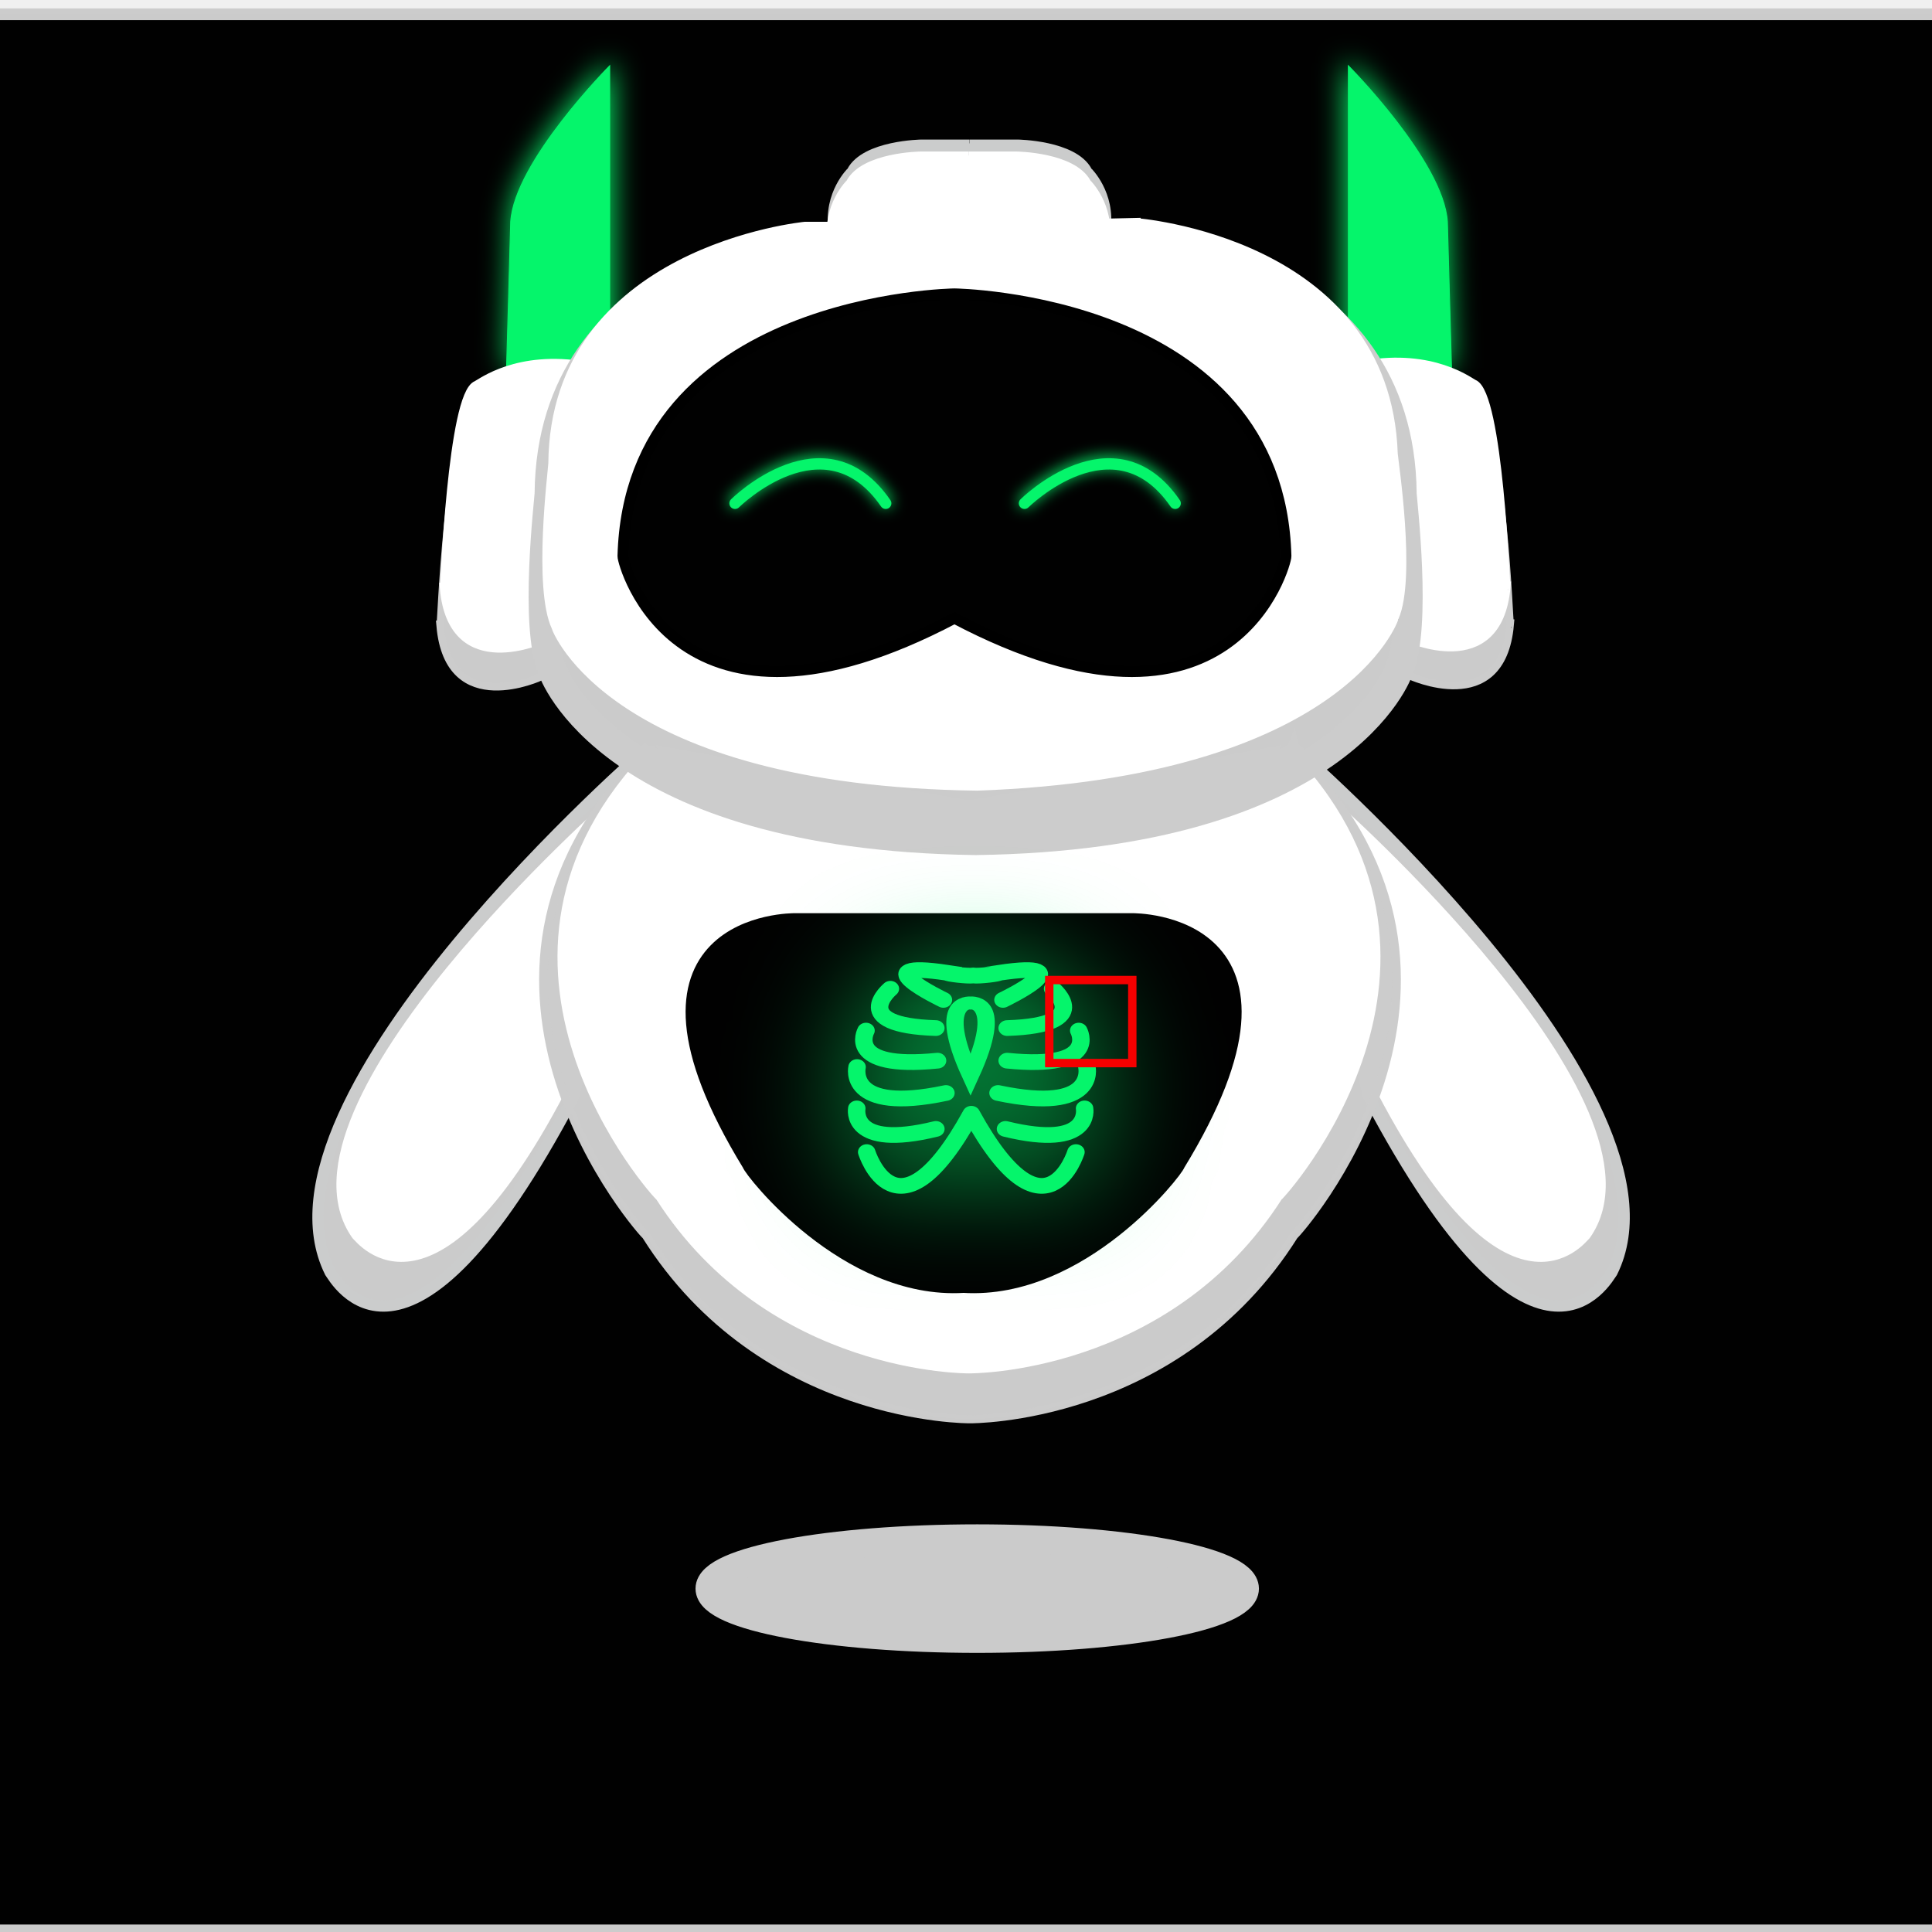
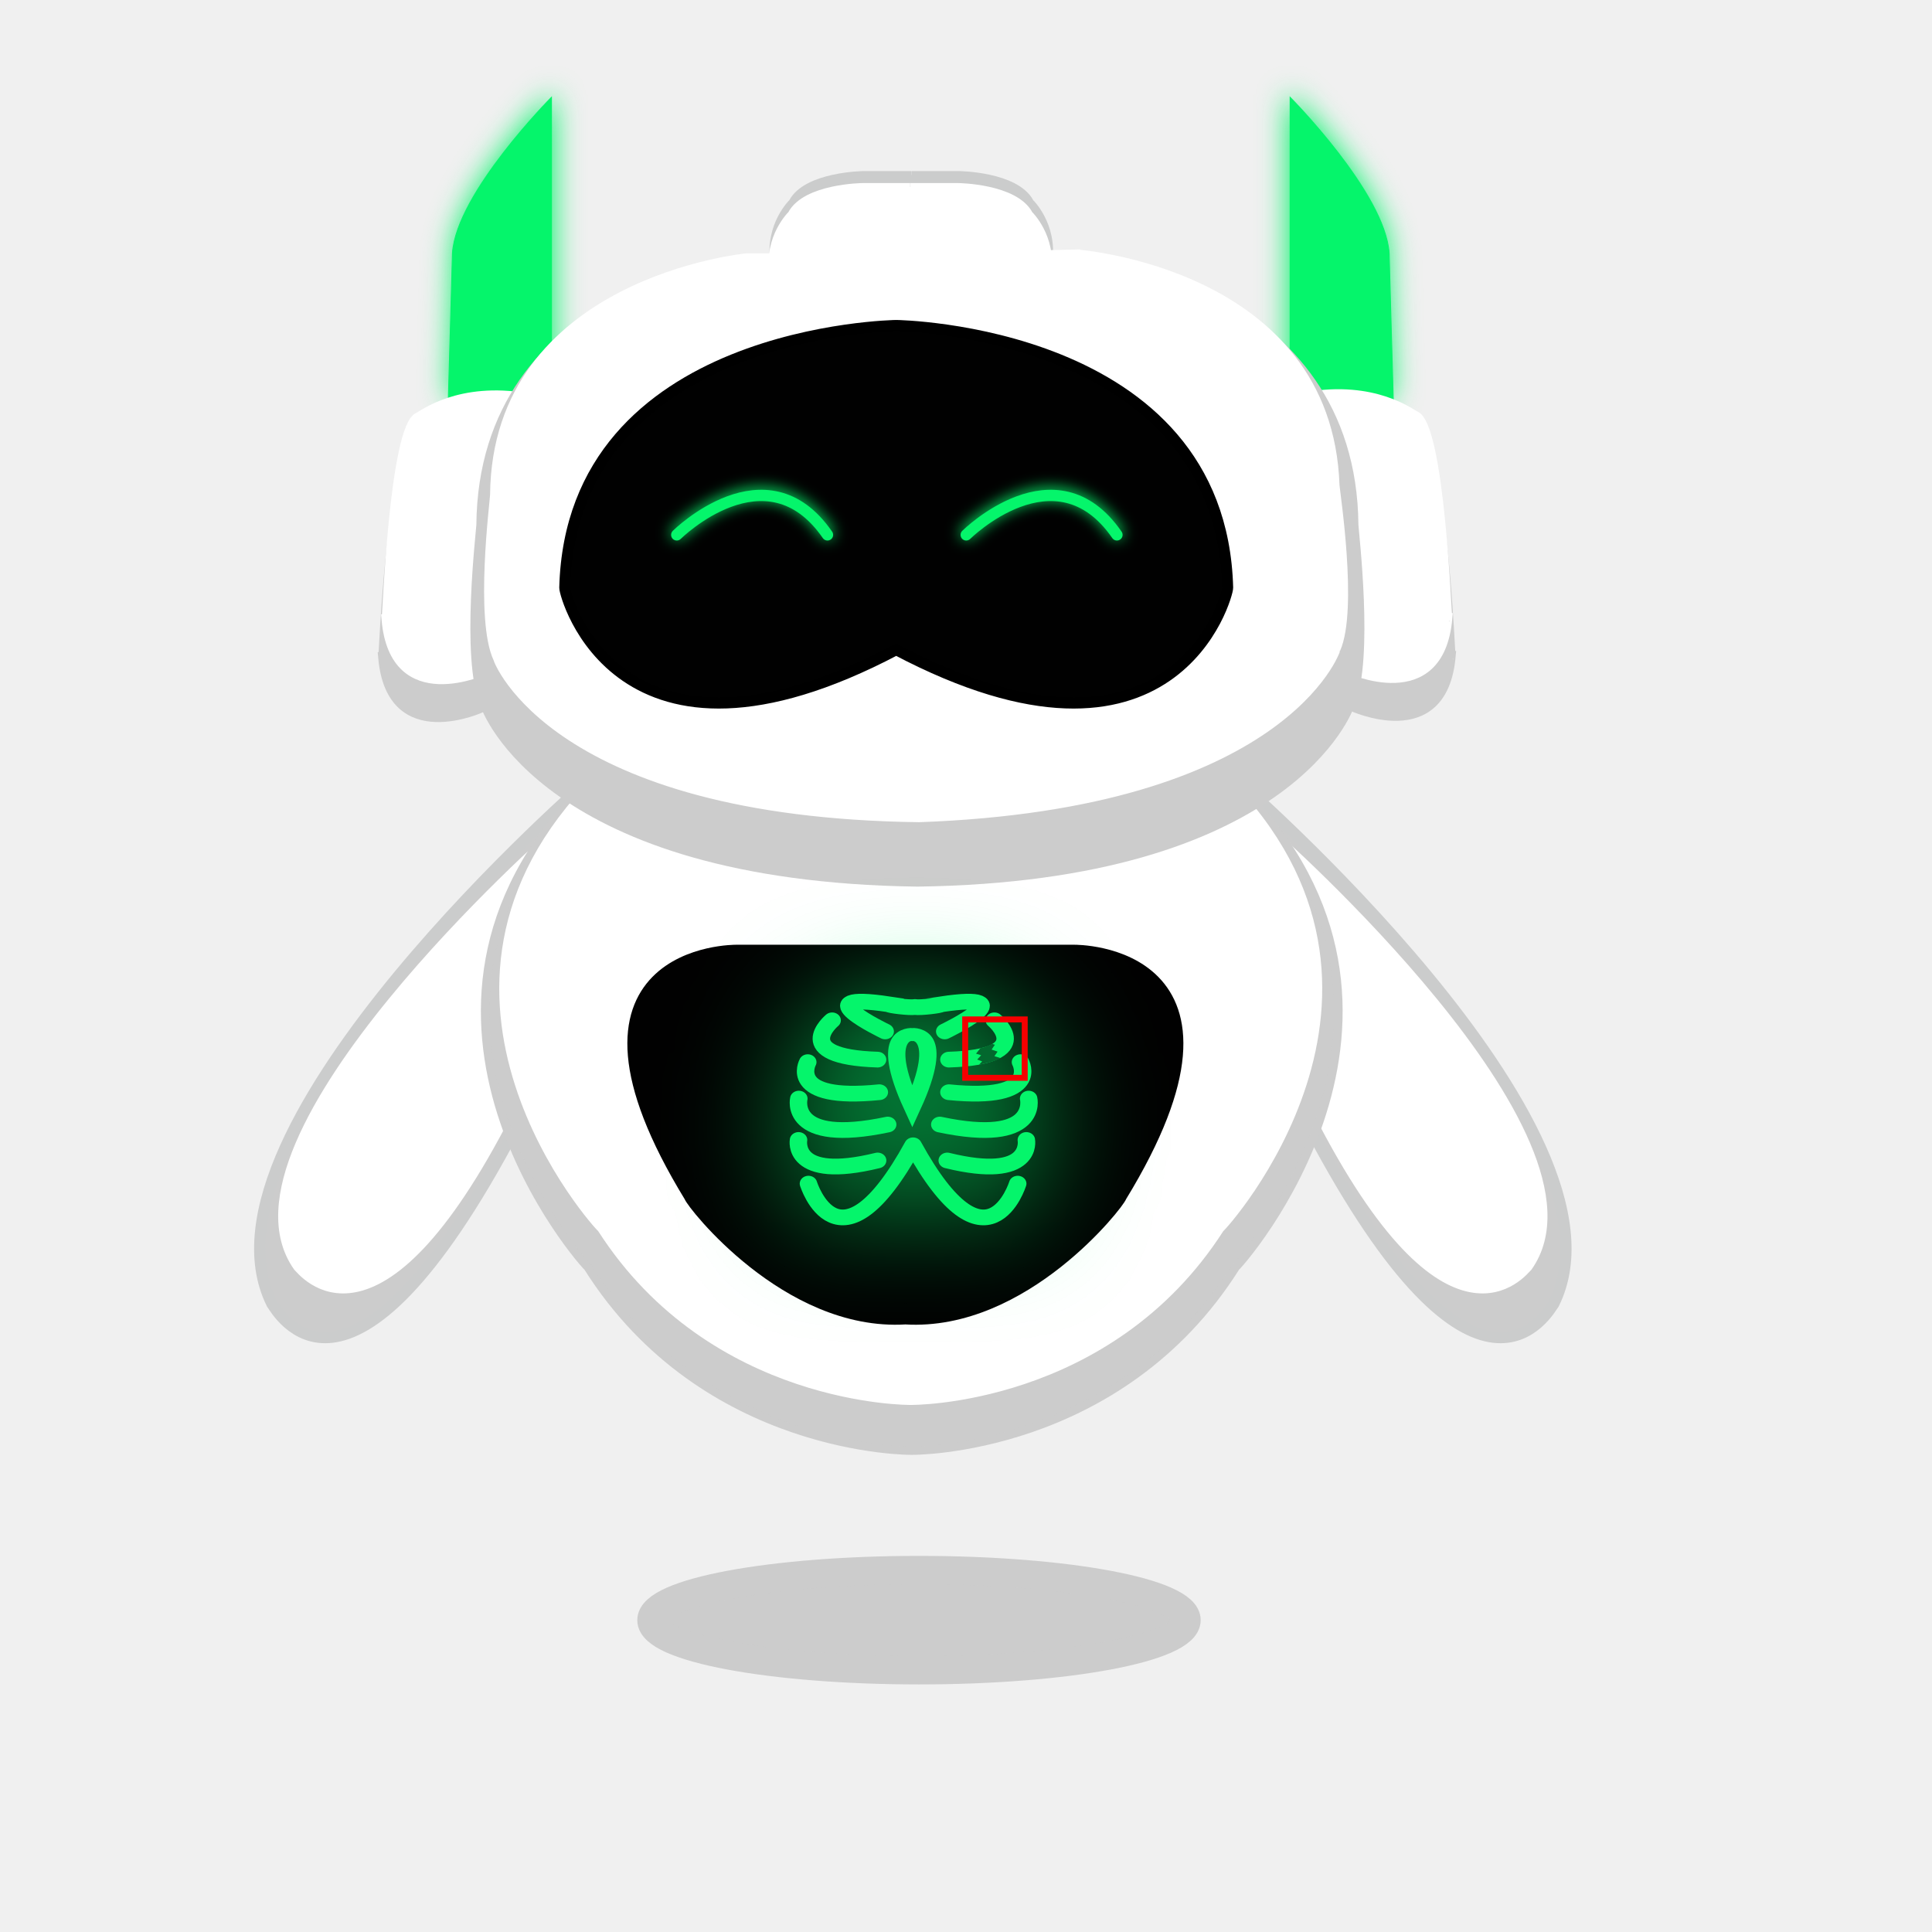
<svg xmlns="http://www.w3.org/2000/svg" version="1.1" viewBox="0 0 4000 4000">
  <defs>
    <marker id="h" overflow="visible" orient="auto">
      <path transform="matrix(.3 0 0 .3 -.69 0)" d="m8.72 4.03-10.93-4.01 10.93-4.02c-1.75 2.37-1.74 5.62 0 8.03z" />
    </marker>
    <marker id="i" overflow="visible" orient="auto">
      <path transform="matrix(-.3 0 0 -.3 .69 0)" d="m8.72 4.03-10.93-4.01 10.93-4.02c-1.75 2.37-1.74 5.62 0 8.03z" />
    </marker>
    <filter id="g" x="-.153" y="-.583" width="1.305" height="2.166" color-interpolation-filters="sRGB">
      <feGaussianBlur stdDeviation="14.971" />
    </filter>
    <filter id="e" x="-.045" y="-.172" width="1.09" height="1.344" color-interpolation-filters="sRGB">
      <feGaussianBlur stdDeviation="0.984" />
    </filter>
    <filter id="c" x="-.341" y="-.117" width="1.683" height="1.233" color-interpolation-filters="sRGB">
      <feGaussianBlur stdDeviation="30.012" />
    </filter>
    <filter id="f" x="-.153" y="-.583" width="1.305" height="2.166" color-interpolation-filters="sRGB">
      <feGaussianBlur stdDeviation="14.971" />
    </filter>
    <filter id="d" x="-.045" y="-.172" width="1.09" height="1.344" color-interpolation-filters="sRGB">
      <feGaussianBlur stdDeviation="0.984" />
    </filter>
    <filter id="a" x="-.638" y="-.614" width="2.275" height="2.227" color-interpolation-filters="sRGB">
      <feGaussianBlur stdDeviation="113.646" />
    </filter>
    <filter id="b" x="-.341" y="-.117" width="1.683" height="1.233" color-interpolation-filters="sRGB">
      <feGaussianBlur stdDeviation="30.012" />
    </filter>
  </defs>
  <g>
-     <rect x="-37.202" y="29.545" width="4051.4" height="3967.1" fill-opacity=".996" stroke="#ccc" stroke-linecap="round" stroke-opacity=".996" stroke-width="24.252" />
    <path d="m5960.6-252.57v5443.9" fill="none" marker-end="url(#i)" marker-start="url(#h)" stroke="#000" stroke-linecap="square" />
-     <g transform="translate(549.99)">
-       <g transform="translate(-60.151 -47.853)">
+     <g transform="translate(433.62 66.137)">
+       <g transform="translate(-64.372 -48.678)">
        <g transform="translate(16.605 -1183.1)">
          <g transform="translate(79.815 -416.81)">
            <g stroke-linecap="round">
              <path d="m2091.1 3193.8s839.31 726.13 660.22 1087.6c-9.268 11.975-157.03 293.35-502.84-360.53-7.513-5.093-157.37-727.1-157.37-727.1z" fill="#ccc" fill-opacity=".996" stroke="#cbcccc" stroke-width="23.41" />
              <path d="m2165.7 3307.3s718.07 632.28 531.81 897.37c-9.208 8.504-161.8 214.14-434.97-321.11-6.517-4.57-96.839-576.26-96.839-576.26z" fill="#fff" stroke="#fff" stroke-width="19.737" />
            </g>
            <g transform="matrix(-1 0 0 1 2848.5 -.00037149)" stroke-linecap="round">
              <path d="m2091.1 3193.8s839.31 726.13 660.22 1087.6c-9.268 11.975-157.03 293.35-502.84-360.53-7.513-5.093-157.37-727.1-157.37-727.1z" fill="#ccc" fill-opacity=".996" stroke="#cbcccc" stroke-width="23.41" />
              <path d="m2165.7 3307.3s718.07 632.28 531.81 897.37c-9.208 8.504-161.8 214.14-434.97-321.11-6.517-4.57-96.839-576.26-96.839-576.26z" fill="#fff" stroke="#fff" stroke-width="19.737" />
            </g>
            <g transform="matrix(1.0214 0 0 .97154 -95.28 1292.3)" fill-opacity=".996">
              <path class="UnoptimicedTransforms" transform="translate(27.255 -82.399)" d="m791.39 2061.9c-449.13 483.61 6.218 1018.7 10.18 1019.3 237.08 396.08 656.69 391.57 656.69 391.57s419.61 4.516 656.69-391.57c3.961-0.588 459.31-535.67 10.18-1019.3 1.194 3.414-666.87 126.63-666.87 126.63s-668.06-123.22-666.87-126.63z" fill="#ccc" stroke="#ccc" stroke-opacity=".996" stroke-width="17.31" />
              <path class="UnoptimicedTransforms" transform="matrix(.95577 0 0 .93933 89.689 23.107)" d="m791.39 2061.9c-449.13 483.61 6.218 1018.7 10.18 1019.3 237.08 396.08 656.69 391.57 656.69 391.57s419.61 4.516 656.69-391.57c3.961-0.588 459.31-535.67 10.18-1019.3 1.194 3.414-666.87 126.63-666.87 126.63s-668.06-123.22-666.87-126.63z" fill="#fff" stroke="#fff" stroke-width="15.91" />
            </g>
          </g>
          <g transform="translate(1691.1 -960.07)">
            <g transform="translate(-1783.9 532.3)">
              <path class="UnoptimicedTransforms" transform="translate(135.22 1213.8)" d="m1458.2 741.8h-99.008s-116.81 1.251-146.52 56.428c-0.365 0.939-48.74 46.636-38.47 122.6 1.838 2.086 284.21 0 284.21 0s282.37 2.086 284.21 0c10.269-75.969-38.105-121.67-38.47-122.6-29.706-55.176-146.52-56.428-146.52-56.428h-99.008" fill="#cbcccc" stroke="#cbcccc" stroke-width="15.91" />
              <path class="UnoptimicedTransforms" transform="translate(133.23 1238.6)" d="m1458.2 741.8h-99.008s-116.81 1.251-146.52 56.428c-0.365 0.939-48.74 46.636-38.47 122.6 1.838 2.086 284.21 0 284.21 0s282.37 2.086 284.21 0c10.269-75.969-38.105-121.67-38.47-122.6-29.706-55.176-146.52-56.428-146.52-56.428h-99.008" fill="#fff" stroke="#fff" stroke-width="15.91" />
              <g transform="matrix(-1 0 0 1 5150 1260.1)" fill="#05f56b" stroke="#05f56b" stroke-width="1.9">
                <path d="m2775.9 1150.2v-623.58s-196.68 197.98-205 322.63c0.097 3.056-8.792 310.17-8.792 310.17z" filter="url(#c)" />
                <g transform="translate(4.5945 -24.044)">
                  <path d="m2767.4 1182.4v-623.58s-196.68 197.98-205 322.63c0.097 3.056-8.792 310.17-8.792 310.17z" fill="#05f56b" stroke="#05f56b" stroke-width="1.9" />
                </g>
              </g>
              <g transform="translate(-1923.3 1260.1)" fill="#05f56b" stroke="#05f56b" stroke-width="1.9">
                <path d="m2775.9 1150.2v-623.58s-196.68 197.98-205 322.63c0.097 3.056-8.792 310.17-8.792 310.17z" filter="url(#b)" />
                <g transform="translate(4.5945 -24.044)">
                  <path d="m2767.4 1182.4v-623.58s-196.68 197.98-205 322.63c0.097 3.056-8.792 310.17-8.792 310.17z" fill="#05f56b" stroke="#05f56b" stroke-width="1.9" />
                </g>
              </g>
              <g transform="matrix(.96892 0 0 .98064 53.427 151.12)">
                <g transform="translate(68.575 1132.9)">
                  <g transform="translate(-165.17 8.0802)" stroke-width="15.91">
                    <path d="m2537.6 1245.5 88.063 576.9s198 92.196 215.83-106.76c-1.435 0.491-16.131-408.57-70.13-429.87-9.421-4.14-88.065-65.432-233.76-40.267z" fill="#ccc" fill-opacity=".996" stroke="#ccc" />
                    <path d="m2530.4 1165.5 88.063 576.9s198 92.196 215.83-106.76c-1.435 0.491-16.131-408.57-70.13-429.87-9.421-4.14-88.065-65.432-233.76-40.267z" fill="#fff" stroke="#fff" />
                  </g>
                  <g transform="matrix(-1 0 0 1 3231.4 10.658)" stroke-width="15.91">
                    <path d="m2537.6 1245.5 88.063 576.9s198 92.196 215.83-106.76c-1.435 0.491-16.131-408.57-70.13-429.87-9.421-4.14-88.065-65.432-233.76-40.267z" fill="#ccc" fill-opacity=".996" stroke="#ccc" />
                    <path d="m2530.4 1165.5 88.063 576.9s198 92.196 215.83-106.76c-1.435 0.491-16.131-408.57-70.13-429.87-9.421-4.14-88.065-65.432-233.76-40.267z" fill="#fff" stroke="#fff" />
                  </g>
                  <path class="UnoptimicedTransforms" transform="translate(74.304 -12.59)" d="m1090.7 920.28s-538.74 53.864-542.75 539.08c-0.425 15.195-32.815 281.8 7.117 371.17-0.688 2.018 121.63 350.65 904.74 361.26 783.11-10.61 905.43-359.24 904.74-361.26 39.932-89.364 7.543-355.97 7.117-371.17-4.011-485.21-542.75-539.08-542.75-539.08h-369.11z" fill="#ccc" fill-opacity=".996" stroke="#ccc" stroke-width="61.11" />
                  <path class="UnoptimicedTransforms" transform="matrix(.99649 0 0 .93292 82.905 21.563)" d="m1797.8 911.65-353.49 8.623h-353.6s-538.74 53.864-542.75 539.08c-0.425 15.195-32.815 281.8 7.117 371.17-0.688 2.018 121.63 350.65 904.74 361.26 782.62-29.704 896.4-381.21 895.66-383.21 37.741-90.312-1.142-356.05-1.938-371.23-15.842-484.97-555.74-525.68-555.74-525.68z" fill="#fff" stroke="#fff" stroke-width="15.91" />
                </g>
                <path class="UnoptimicedTransforms" transform="translate(97.14 1083.5)" d="m1460.3 1074.5s-693.81 8.434-708.31 553.64c-0.848 14.911 113.62 440.45 708.31 130.78 594.69 309.67 709.15-115.87 708.3-130.78-14.498-545.21-708.3-553.64-708.3-553.64z" fill-opacity=".996" stroke="#000" stroke-linecap="round" stroke-width="23.41" />
              </g>
              <g transform="translate(679.21 1213.3)" fill-opacity="0" stroke="#05f56b" stroke-linecap="round" stroke-width="23.41">
                <path d="m1028.4 1484.2s185.28-183.8 312.03 0" filter="url(#f)" />
                <path d="m1028.2 1487.5s185.28-183.8 312.03 0" filter="url(#d)" style="mix-blend-mode:normal" />
              </g>
              <g transform="translate(79.925 1213.3)" fill-opacity="0" stroke="#05f56b" stroke-linecap="round" stroke-width="23.41">
                <path d="m1028.4 1484.2s185.28-183.8 312.03 0" filter="url(#g)" />
                <path d="m1028.2 1487.5s185.28-183.8 312.03 0" filter="url(#e)" style="mix-blend-mode:normal" />
              </g>
            </g>
          </g>
        </g>
-         <g>
-           <ellipse cx="1533.4" cy="3336.9" rx="553.88" ry="103.7" fill="#cbcbcb" stroke="#cbcbcb" stroke-linecap="round" stroke-width="58.72" />
-           <path class="UnoptimicedTransforms" transform="translate(.16551 -479.03)" d="m1155.3 2439.4s-393.16-4.477-87.842 494.63c2.21 11.184 196.9 262.73 437.6 247.76 240.7 14.968 435.39-236.58 437.6-247.76 305.31-499.1-87.842-494.63-87.842-494.63h-349.76z" fill="#010101" stroke="#010101" stroke-width="43.71" />
-           <g transform="matrix(1.0505 0 0 .9459 1256.1 2041.4)" fill="none" filter="url(#a)" stroke="#05f56b" stroke-linecap="round" stroke-width="34.41">
-             <path class="UnoptimicedTransforms" d="m49.665 422.29s59.298 212.96 206.2-83.933m206.2 83.933s-59.298 212.96-206.2-83.933" />
-             <path class="UnoptimicedTransforms" transform="matrix(.99194 0 0 .82734 -.80342 16.074)" d="m257.22 96.533s-69.653-10.103 0 192.16c69.653-202.26 0-192.16 0-192.16z" />
-             <path d="m96.324 64.794s-86.527 79.889 89.556 86.03" />
-             <path d="m416.07 64.794s86.527 79.889-89.556 86.03" />
-             <path d="m30.127 326.68s-15.762 91.679 155.86 44.91" />
-             <path d="m479.07 326.68s15.762 91.679-155.86 44.91" />
-             <path d="m30.689 236.15s-22.405 103.35 175.11 56.79" />
-             <path d="m483.62 236.15s22.405 103.35-175.11 56.79" />
-             <path d="m48.301 156.37s-42.857 86.437 141.02 65.784" />
-             <path d="m467.53 156.38s42.857 86.437-141.02 65.784" />
-             <path class="UnoptimicedTransforms" d="m200.87 89.13s-166.59-88.475 7.966-59.247c-1.397 2.099 39.105 7.685 50.721 5.934 11.616 1.75 52.118-3.835 50.721-5.934 174.56-29.227 7.966 59.247 7.966 59.247" />
-           </g>
-           <g transform="matrix(1.0505 0 0 .9459 1252.4 2033.7)" fill="none" stroke="#05f56b" stroke-linecap="round" stroke-width="34.41">
-             <path class="UnoptimicedTransforms" d="m49.665 422.29s59.298 212.96 206.2-83.933m206.2 83.933s-59.298 212.96-206.2-83.933" />
-             <path class="UnoptimicedTransforms" transform="matrix(.99194 0 0 .82734 -.80342 16.074)" d="m257.22 96.533s-69.653-10.103 0 192.16c69.653-202.26 0-192.16 0-192.16z" />
-             <path d="m96.324 64.794s-86.527 79.889 89.556 86.03" />
-             <path d="m416.07 64.794s86.527 79.889-89.556 86.03" />
-             <path d="m30.127 326.68s-15.762 91.679 155.86 44.91" />
-             <path d="m479.07 326.68s15.762 91.679-155.86 44.91" />
-             <path d="m30.689 236.15s-22.405 103.35 175.11 56.79" />
-             <path d="m483.62 236.15s22.405 103.35-175.11 56.79" />
-             <path d="m48.301 156.37s-42.857 86.437 141.02 65.784" />
-             <path d="m467.53 156.38s42.857 86.437-141.02 65.784" />
-             <path class="UnoptimicedTransforms" d="m200.87 89.13s-166.59-88.475 7.966-59.247c-1.397 2.099 39.105 7.685 50.721 5.934 11.616 1.75 52.118-3.835 50.721-5.934 174.56-29.227 7.966 59.247 7.966 59.247" />
-           </g>
+         <ellipse cx="1533.4" cy="3336.9" rx="553.88" ry="103.7" fill="#ccc" fill-opacity=".996" stroke="#ccc" stroke-linecap="round" stroke-opacity=".996" stroke-width="58.72" />
+         <path class="UnoptimicedTransforms" transform="translate(.16551 -479.03)" d="m1155.3 2439.4s-393.16-4.477-87.842 494.63c2.21 11.184 196.9 262.73 437.6 247.76 240.7 14.968 435.39-236.58 437.6-247.76 305.31-499.1-87.842-494.63-87.842-494.63h-349.76z" fill="#010101" stroke="#010101" stroke-width="43.71" />
+         <g transform="matrix(1.0505 0 0 .9459 1256.1 2041.4)" fill="none" filter="url(#a)" stroke="#05f56b" stroke-linecap="round" stroke-width="34.41">
+           <path class="UnoptimicedTransforms" d="m49.665 422.29s59.298 212.96 206.2-83.933m206.2 83.933s-59.298 212.96-206.2-83.933" />
+           <path class="UnoptimicedTransforms" transform="matrix(.99194 0 0 .82734 -.80342 16.074)" d="m257.22 96.533s-69.653-10.103 0 192.16c69.653-202.26 0-192.16 0-192.16z" />
+           <path d="m96.324 64.794s-86.527 79.889 89.556 86.03" />
+           <path d="m416.07 64.794s86.527 79.889-89.556 86.03" />
+           <path d="m30.127 326.68s-15.762 91.679 155.86 44.91" />
+           <path d="m479.07 326.68s15.762 91.679-155.86 44.91" />
+           <path d="m30.689 236.15s-22.405 103.35 175.11 56.79" />
+           <path d="m483.62 236.15s22.405 103.35-175.11 56.79" />
+           <path d="m48.301 156.37s-42.857 86.437 141.02 65.784" />
+           <path d="m467.53 156.38s42.857 86.437-141.02 65.784" />
+           <path class="UnoptimicedTransforms" d="m200.87 89.13s-166.59-88.475 7.966-59.247c-1.397 2.099 39.105 7.685 50.721 5.934 11.616 1.75 52.118-3.835 50.721-5.934 174.56-29.227 7.966 59.247 7.966 59.247" />
        </g>
+         <g transform="matrix(1.0505 0 0 .9459 1252.4 2033.7)" fill="none" stroke="#05f56b" stroke-linecap="round" stroke-width="34.41">
+           <path class="UnoptimicedTransforms" d="m49.665 422.29s59.298 212.96 206.2-83.933m206.2 83.933s-59.298 212.96-206.2-83.933" />
+           <path class="UnoptimicedTransforms" transform="matrix(.99194 0 0 .82734 -.80342 16.074)" d="m257.22 96.533s-69.653-10.103 0 192.16c69.653-202.26 0-192.16 0-192.16z" />
+           <path d="m96.324 64.794s-86.527 79.889 89.556 86.03" />
+           <path d="m416.07 64.794s86.527 79.889-89.556 86.03" />
+           <path d="m30.127 326.68s-15.762 91.679 155.86 44.91" />
+           <path d="m479.07 326.68s15.762 91.679-155.86 44.91" />
+           <path d="m30.689 236.15s-22.405 103.35 175.11 56.79" />
+           <path d="m483.62 236.15s22.405 103.35-175.11 56.79" />
+           <path d="m48.301 156.37s-42.857 86.437 141.02 65.784" />
+           <path d="m467.53 156.38s42.857 86.437-141.02 65.784" />
+           <path class="UnoptimicedTransforms" d="m200.87 89.13s-166.59-88.475 7.966-59.247c-1.397 2.099 39.105 7.685 50.721 5.934 11.616 1.75 52.118-3.835 50.721-5.934 174.56-29.227 7.966 59.247 7.966 59.247" />
+         </g>
+         <path d="m1660.6 2152.7-9.113 11.355 10.677 3.241-8.207 8.914 10.223 3.798-6.497 6.963s34.177-6.474 44.14-13.892c-0.228 0.029-12.206-3.825-12.206-3.825l6.51-9.479-12.356-4.15 6.825-10.158-5.769-1.614s-13.5 7.287-24.227 8.848z" fill="#035b28" opacity=".912" />
      </g>
-       <rect x="1622.4" y="2029.1" width="171.9" height="171.9" fill="none" stroke="#f50000" stroke-linecap="round" stroke-width="17.378" />
+       <rect x="1564.7" y="2044.5" width="123.25" height="120.88" fill="none" stroke="#f50000" stroke-linecap="round" stroke-width="12.339" />
    </g>
  </g>
</svg>
